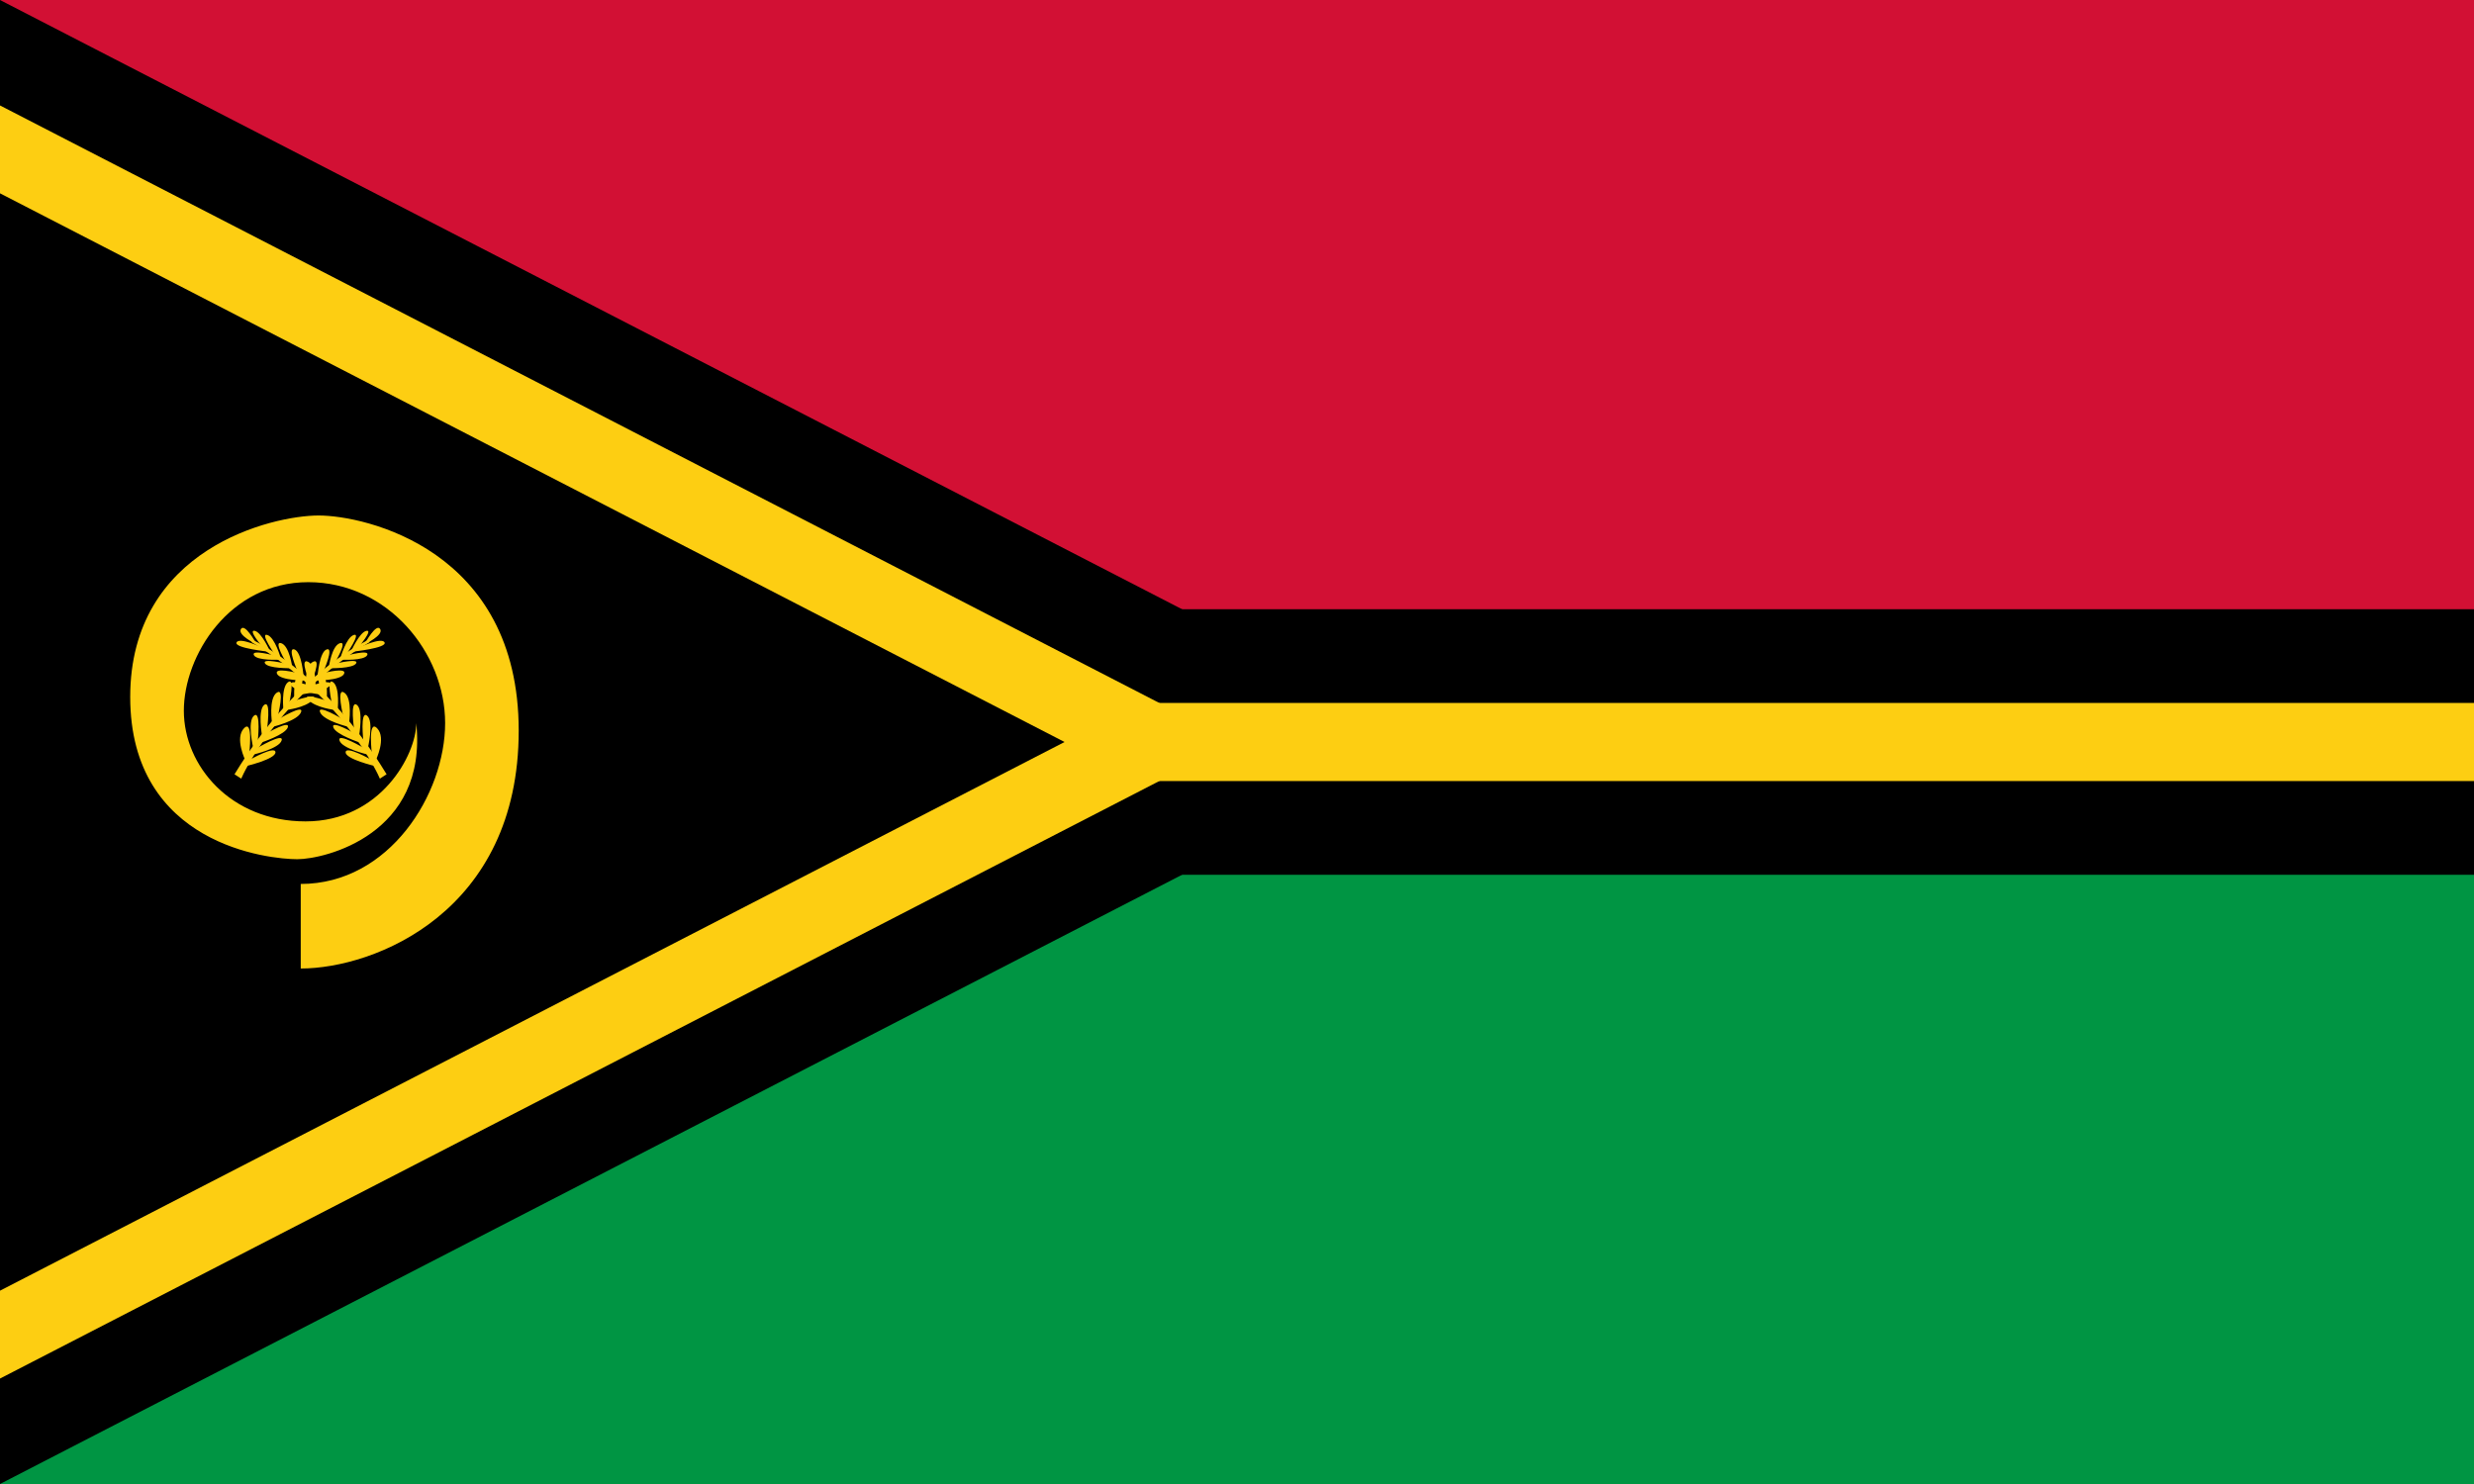
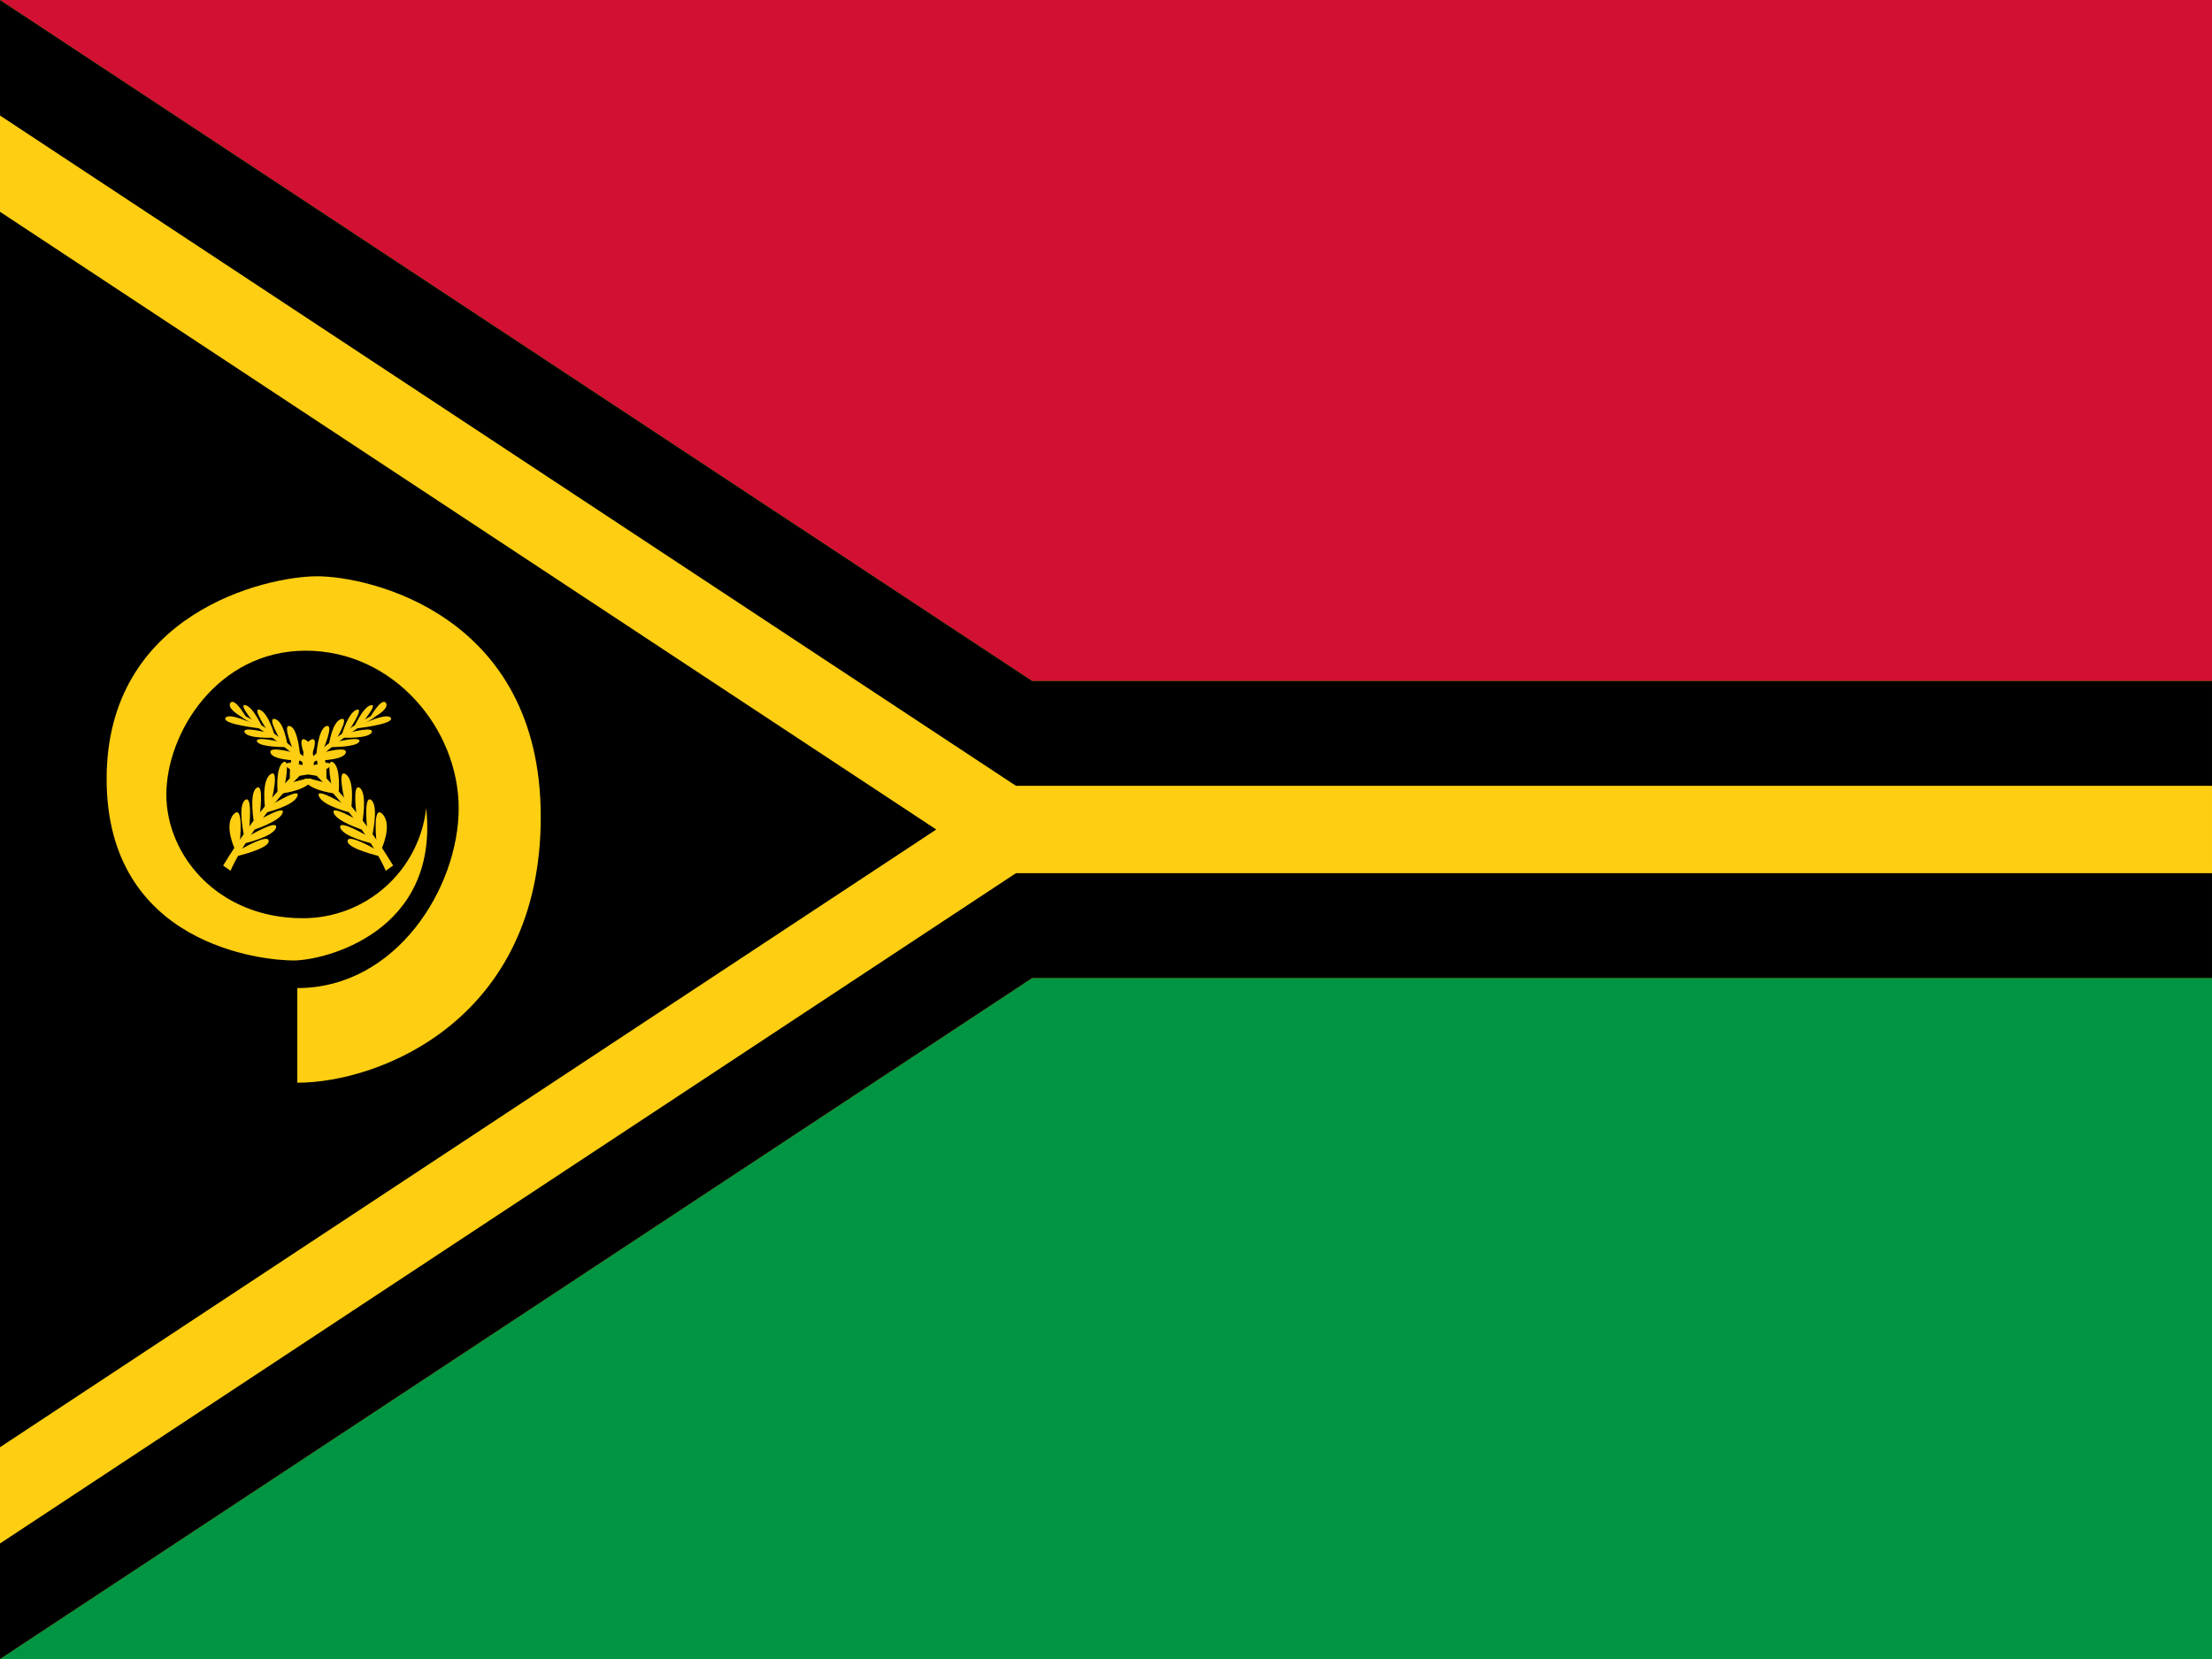
- <svg xmlns="http://www.w3.org/2000/svg" xmlns:xlink="http://www.w3.org/1999/xlink" viewBox="0 0 950 570">
-   <path fill="#d21034" d="M0 0h950v285H0z" />
-   <path fill="#009543" d="M0 285h950v285H0z" />
-   <path d="M0 0l552.813 285L0 570z" />
-   <path d="M0 234h950v102H0z" />
-   <path d="M0 40.502L474.251 285 0 529.496z" fill="#fdce12" />
-   <path fill="#fdce12" d="M0 270h950v30H0z" />
-   <path d="M0 74.255L408.782 285 0 495.745z" />
-   <path d="M115.481 339.524V372c28.253 0 83.7-21.65 83.7-91.356 0-69.706-59.144-82.644-76.835-82.644C104.656 198 50 210.674 50 267.706c0 57.032 53.6 62.313 64.161 62.313s50.167-9.506 45.679-52.28c0 12.146-13.73 37.758-42.511 37.758-28.78 0-46.734-21.388-46.734-42.51 0-21.124 17.426-49.376 47.79-49.376s52.543 26.931 52.543 54.128c0 27.196-21.386 61.785-55.447 61.785z" fill="#fdce12" />
-   <g id="a" fill="#fdce12">
-     <path d="M90.728 297.245l1.683 1.089s13.367-30.496 49.309-52.18c-4.555 2.475-28.615 14.456-50.992 51.091z" stroke="#fdce12" />
-     <path d="M94.193 291.997s-4.158-8.515-.495-12.277c3.664-3.763 1.981 10 1.981 10l1.584-2.277s-2.476-10.397.297-12.575c2.772-2.178 1.386 10 1.386 10l1.683-2.178s-1.782-10.099.891-11.981c2.674-1.881.991 9.506.991 9.506l1.98-2.278s-1.485-9.604 1.782-11.881c3.268-2.278.396 9.109.396 9.109l2.178-2.376s-.99-8.813 1.783-10.793c2.772-1.98.396 8.317.396 8.317l1.98-2.079s-.594-8.218 2.079-10.099c2.674-1.882.198 7.822.198 7.822l2.08-1.981s-.495-8.218 2.871-9.802c3.366-1.584-.594 7.723-.594 7.723l2.277-1.98s.693-9.604 3.565-10.496c2.871-.891-1.287 8.516-1.287 8.516l2.079-1.684s1.089-8.218 4.257-9.208c3.169-.99-1.98 7.525-1.98 7.525l2.079-1.584s2.278-8.218 5.248-9.109c2.971-.891-3.069 7.723-3.069 7.723l1.98-1.386s3.267-7.427 5.941-7.922c2.673-.495-2.971 6.139-2.971 6.139l2.476-1.485s4.257-7.723 5.743-5.347c1.485 2.377-5.941 5.842-5.941 5.842l-2.476 1.386s9.011-4.257 10.1-2.079c1.089 2.178-12.377 3.565-12.377 3.565l-2.178 1.485s9.01-2.476 7.921-.198c-1.089 2.277-10 1.782-10 1.782l-2.08 1.485s9.01-2.178 7.822-.099c-1.188 2.079-10 1.881-10 1.881l-2.178 1.783s8.812-2.278 7.525.396c-1.288 2.673-11.288 2.574-11.288 2.574l-2.475 2.277s9.307-3.168 8.515-.693c-.792 2.476-11.387 3.763-11.387 3.763l-2.376 2.376s10-3.366 7.03-.297c-2.97 3.07-10.198 3.862-10.198 3.862l-2.872 3.465s9.902-5.941 8.515-2.574c-1.386 3.366-11.089 5.644-11.089 5.644l-1.98 2.376s8.911-5.149 8.02-2.277c-.891 2.871-10.397 5.94-10.397 5.94l-1.584 2.179s10.495-6.238 9.604-3.07c-.891 3.169-10.891 5.446-10.891 5.446l-1.287 1.98s9.703-5.544 9.802-2.871c.099 2.673-11.387 5.347-11.387 5.347l-.198-2.278z" />
+ <svg xmlns="http://www.w3.org/2000/svg" xmlns:xlink="http://www.w3.org/1999/xlink" id="flag-icons-vu" viewBox="0 0 640 480">
+   <defs>
+     <clipPath id="vu-a">
+       <path d="M0 0v475l420-195h480v-85H420Z" />
+     </clipPath>
+   </defs>
+   <path fill="#009543" d="M0 0h640v480H0z" />
+   <path fill="#d21034" d="M0 0h640v240H0z" />
+   <g clip-path="url(#vu-a)" transform="scale(.71111 1.01053)">
+     <path stroke="#fdce12" stroke-width="110" d="m0 0 420 195h480v85H420L0 475" />
+     <path fill="none" stroke="#000" stroke-width="60" d="m0 0 420 195h480m0 85H420L0 475" />
  </g>
-   <use xlink:href="#a" transform="matrix(-1 0 0 1 238.5 0)" />
+   <g fill="#fdce12" transform="translate(-22)scale(1.01053)">
+     <path d="M106.9 283v27c23.5 0 69.7-18 69.7-76.1 0-58.1-49.3-68.9-64-68.9-14.8 0-60.3 10.6-60.3 58 0 47.6 44.7 52 53.5 52 8.8 0 41.8-8 38-43.6a35.5 35.5 0 0 1-35.4 31.5c-24 0-39-17.8-39-35.4 0-17.6 14.6-41.2 39.9-41.2 25.3 0 43.8 22.5 43.8 45.1 0 22.7-17.8 51.5-46.2 51.5z" />
+     <g id="vu-b">
+       <path stroke="#fdce12" stroke-width=".8" d="m86.2 247.7 1.4 1s11.2-25.5 41.1-43.6c-3.8 2-23.8 12-42.5 42.6z" />
+       <path d="M89.1 243.3s-3.4-7-.4-10.2c3-3.1 1.7 8.3 1.7 8.3l1.3-1.9s-2-8.6.2-10.4c2.3-1.9 1.2 8.3 1.2 8.3l1.4-1.8s-1.5-8.4.7-10c2.3-1.6.9 8 .9 8l1.6-2s-1.2-8 1.5-9.9c2.7-1.9.3 7.6.3 7.6l1.8-2s-.8-7.3 1.5-9c2.3-1.6.4 7 .4 7l1.6-1.8s-.5-6.8 1.7-8.4c2.3-1.6.2 6.5.2 6.5l1.7-1.6s-.4-6.9 2.4-8.2c2.8-1.3-.5 6.4-.5 6.4l2-1.6s.5-8 2.9-8.7c2.4-.8-1 7-1 7l1.7-1.4s.9-6.8 3.5-7.6c2.7-.9-1.6 6.2-1.6 6.2l1.7-1.3s1.9-6.8 4.4-7.6c2.4-.7-2.6 6.5-2.6 6.5l1.7-1.2s2.7-6.2 5-6.6c2.1-.4-2.6 5.1-2.6 5.1l2.1-1.2s3.5-6.4 4.8-4.5c1.2 2-5 4.9-5 4.9l-2 1.2s7.5-3.6 8.4-1.8c.9 1.8-10.3 3-10.3 3l-1.8 1.2s7.5-2 6.6-.1c-1 1.9-8.4 1.5-8.4 1.5l-1.7 1.2s7.5-1.8 6.5 0c-1 1.6-8.3 1.5-8.3 1.5l-1.8 1.5s7.3-2 6.2.3c-1 2.2-9.4 2.1-9.4 2.1l-2 2s7.7-2.7 7-.6c-.6 2-9.4 3-9.4 3l-2 2s8.3-2.7 5.8-.2c-2.4 2.6-8.5 3.2-8.5 3.2l-2.3 3s8.2-5 7-2.2c-1.1 2.8-9.2 4.7-9.2 4.7l-1.6 2s7.4-4.3 6.6-2c-.7 2.5-8.6 5-8.6 5l-1.3 1.8s8.7-5.2 8-2.5c-.8 2.6-9.1 4.5-9.1 4.5l-1 1.7s8-4.7 8-2.4c.2 2.2-9.4 4.4-9.4 4.4z" />
+     </g>
+     <use xlink:href="#vu-b" width="100%" height="100%" transform="matrix(-1 0 0 1 220 0)" />
+   </g>
</svg>
